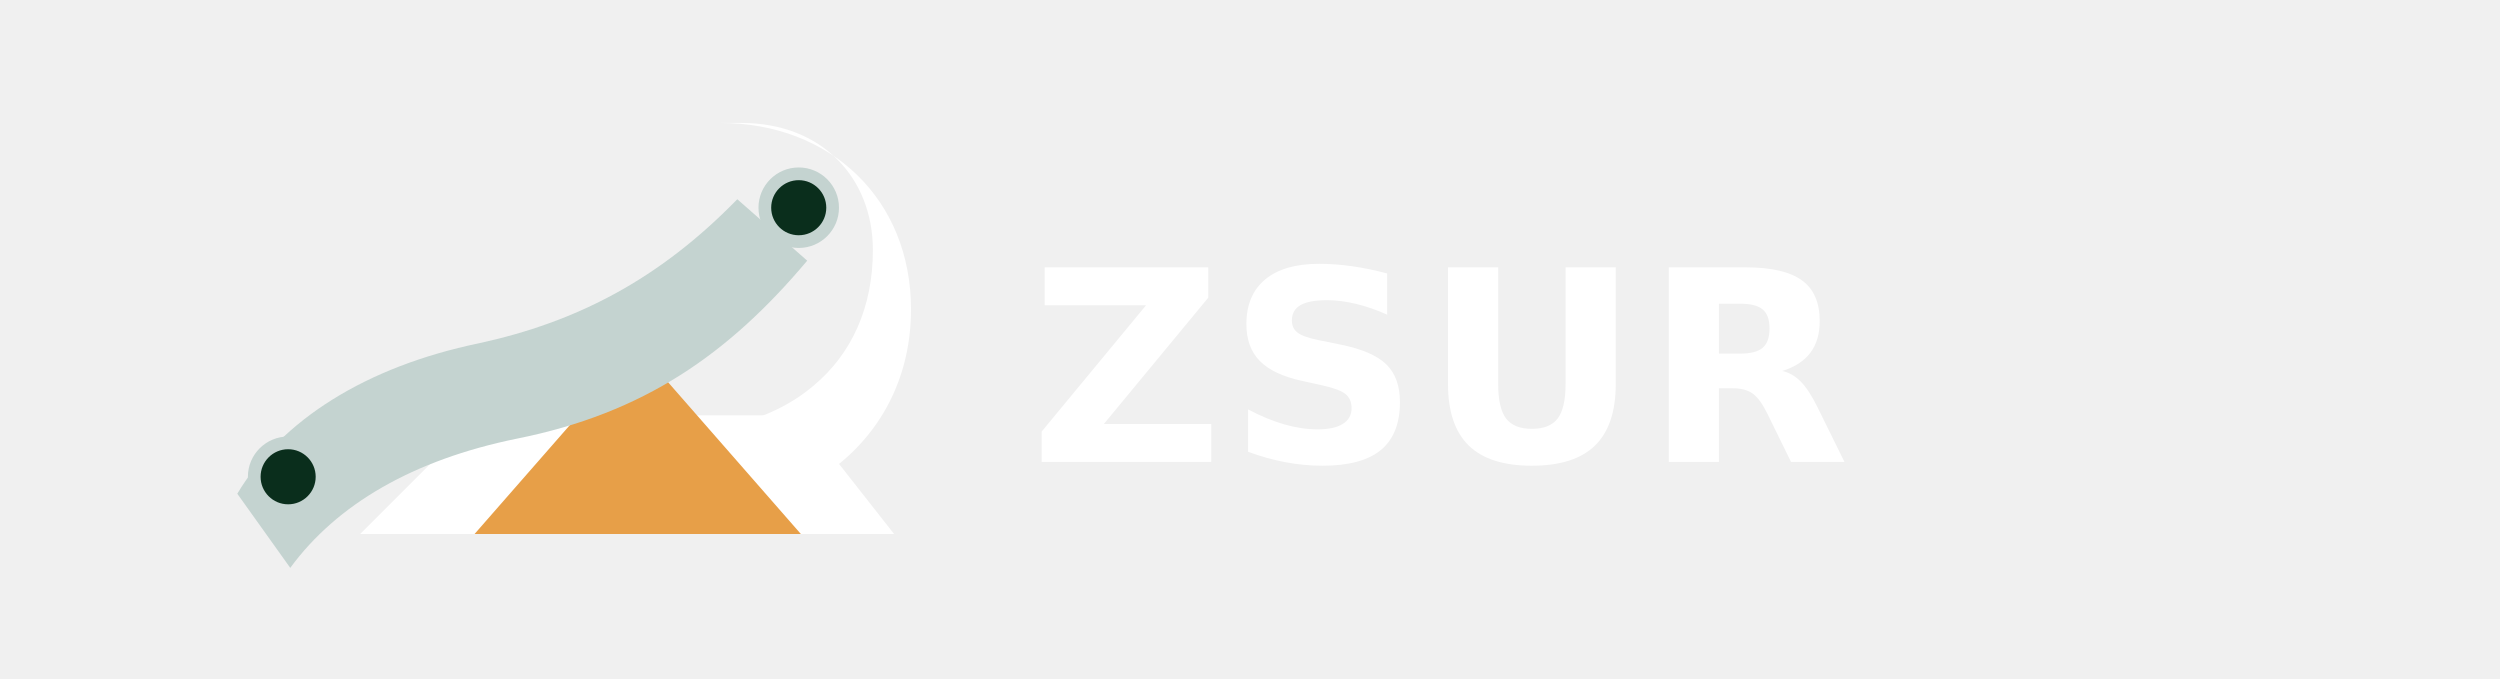
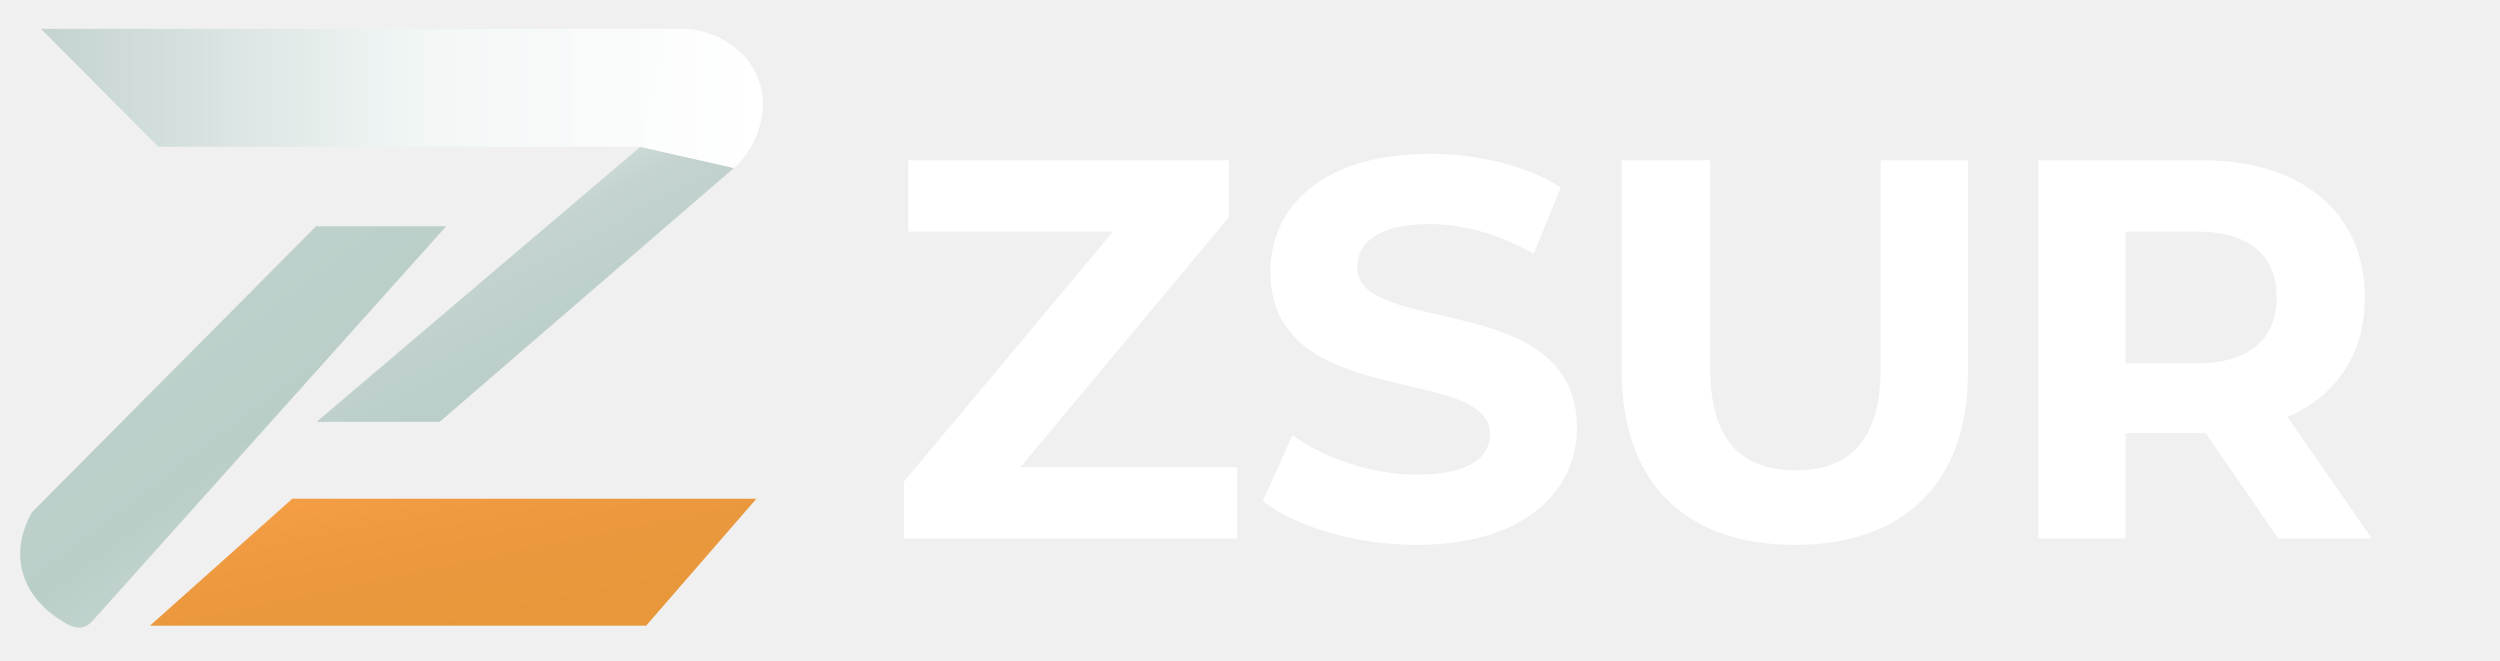
- <svg xmlns="http://www.w3.org/2000/svg" width="1600" height="434" viewBox="0 0 1180 320" fill="none">
+ <svg xmlns="http://www.w3.org/2000/svg" width="780" height="206" viewBox="-3 -4 390 103" role="img" aria-label="Logotipo ZSUR opción A, variante invertida">
+   <defs>
+     <linearGradient id="a" x2=".8" y2="1">
+       <stop stop-color="#F4FAF9" />
+       <stop offset=".45" stop-color="#C4D3D0" />
+       <stop offset="1" stop-color="#B1C9C4" />
+     </linearGradient>
+     <linearGradient id="b" x2="1">
+       <stop stop-color="#C4D3D0" />
+       <stop offset=".53" stop-color="#F2F7F6" />
+       <stop offset="1" stop-color="#FFF" />
+     </linearGradient>
+     <linearGradient id="c" y2="1">
+       <stop stop-color="#F79F48" />
+       <stop offset=".45" stop-color="#EB983E" />
+       <stop offset="1" stop-color="#E79739" />
+     </linearGradient>
+     <linearGradient id="d" x2=".8" y2="1">
+       <stop stop-color="#C4D3D0" />
+       <stop offset=".58" stop-color="#BACEC8" />
+       <stop offset="1" stop-color="#D1DFDC" />
+     </linearGradient>
+   </defs>
  <g>
-     <path d="M70 58 H340 C392 58 430 94 430 146 C430 182 412 212 381 229 C347 247 303 250 261 250 H232 L286 206 H296 C335 206 364 199 384 182 C402 167 412 145 412 118 C412 84 388 58 350 58 H70 Z" fill="#FFF" />
-     <path d="M170 252 H422 L378 196 H226 L170 252 Z" fill="#FFF" />
-     <path d="M224 252 L301 164 L378 252 Z" fill="#E79F48" />
-     <path d="M112 233 C133 198 173 173 226 162 C272 152 311 132 348 94 L381 123 C344 167 304 195 244 207 C195 217 159 238 137 268 Z" fill="#C4D3D0" />
-     <circle cx="136" cy="225" r="16" fill="#0A2E1C" stroke="#C4D3D0" stroke-width="6" />
-     <circle cx="377" cy="98" r="16" fill="#0A2E1C" stroke="#C4D3D0" stroke-width="6" />
+     <path d="m96.9 18.9 14.6 3.3-45.9 39.6H46.4Z" fill="url(#a)" />
+     <path d="M3.4.5h99.7c7.3 0 12.9 5.4 12.9 11.6 0 4-1.9 7.8-4.5 10.1l-14.6-3.3H21.7Z" fill="url(#b)" />
+     <path d="M101.5.5h1.6c7.3 0 12.9 5.4 12.9 11.6 0 4-1.9 7.8-4.5 10.1l-14.6-3.3Z" fill="#FFF" opacity=".22" />
+     <path d="M42.6 73.8H115L97.8 93.6H20.4Z" fill="url(#c)" />
+     <path d="M46.3 31.3h20.3L11.4 92.9c-1.4 1.5-2.8 1.1-4.2.3C.4 89.3-1.8 82.6 2 75.9Z" fill="url(#d)" />
  </g>
-   <g aria-label="ZSUR" fill="#FFF" transform="translate(486 218) scale(.06152344 -.06152344)">
-     <path d="M115 1493H1370V1260L569 291H1393V0H92V233L893 1202H115Z" />
-     <path d="M1227 1446V1130Q1104 1185 987 1213Q870 1241 766 1241Q628 1241 562 1203Q496 1165 496 1085Q496 1025 540.5 991.5Q585 958 702 934L866 901Q1115 851 1220 749Q1325 647 1325 459Q1325 212 1178.5 91.5Q1032-29 731-29Q589-29 446-2Q303 25 160 78V403Q303 327 436.5 288.5Q570 250 694 250Q820 250 887 292Q954 334 954 412Q954 482 908.5 520Q863 558 727 588L578 621Q354 669 250.5 774Q147 879 147 1057Q147 1280 291 1400Q435 1520 705 1520Q828 1520 958 1501.5Q1088 1483 1227 1446Z" transform="translate(1515.72)" />
-     <path d="M188 1493H573V598Q573 413 633.5 333.5Q694 254 831 254Q969 254 1029.5 333.5Q1090 413 1090 598V1493H1475V598Q1475 281 1316 126Q1157-29 831-29Q506-29 347 126Q188 281 188 598Z" transform="translate(3021.44)" />
-     <path d="M735 831Q856 831 908.5 876Q961 921 961 1024Q961 1126 908.5 1170Q856 1214 735 1214H573V831ZM573 565V0H188V1493H776Q1071 1493 1208.5 1394Q1346 1295 1346 1081Q1346 933 1274.5 838Q1203 743 1059 698Q1138 680 1200.5 616.5Q1263 553 1327 424L1536 0H1126L944 371Q889 483 832.5 524Q776 565 682 565Z" transform="translate(4715.16)" />
+   <g fill="#FFF">
+     <path d="M252 132 635 595V700H46V568H422L38 105V0H650V132Z" transform="matrix(.08496732 0 0 -.08428571 134.7712 80)" />
+     <path d="M313-12C513-12 610 88 610 205c0 257-407 168-407 297 0 44 37 80 133 80 62 0 129-18 194-55l50 123c-65 41-155 62-243 62C138 712 42 613 42 494c0-260 407-170 407-301 0-43-39-75-135-75-84 0-172 30-231 73L28 69C90 21 202-12 313-12Z" transform="matrix(.08419244 0 0 -.08425414 191.6426 79.98895)" />
+     <path d="M394-12c199 0 317 114 317 320v392H551V314c0-133-57-188-156-188-98 0-156 55-156 188v386H77V308C77 102 195-12 394-12Z" transform="matrix(.0851735 0 0 -.08426966 243.4416 79.98876)" />
+     <path d="m703 0-157 225c91 39 144 116 144 221 0 157-117 254-304 254H83V0h162v195h149L529 0ZM526 446c0-76-50-122-149-122H245v244h132c99 0 149-45 149-122Z" transform="matrix(.08387097 0 0 -.08428571 308.0387 80)" />
  </g>
</svg>
